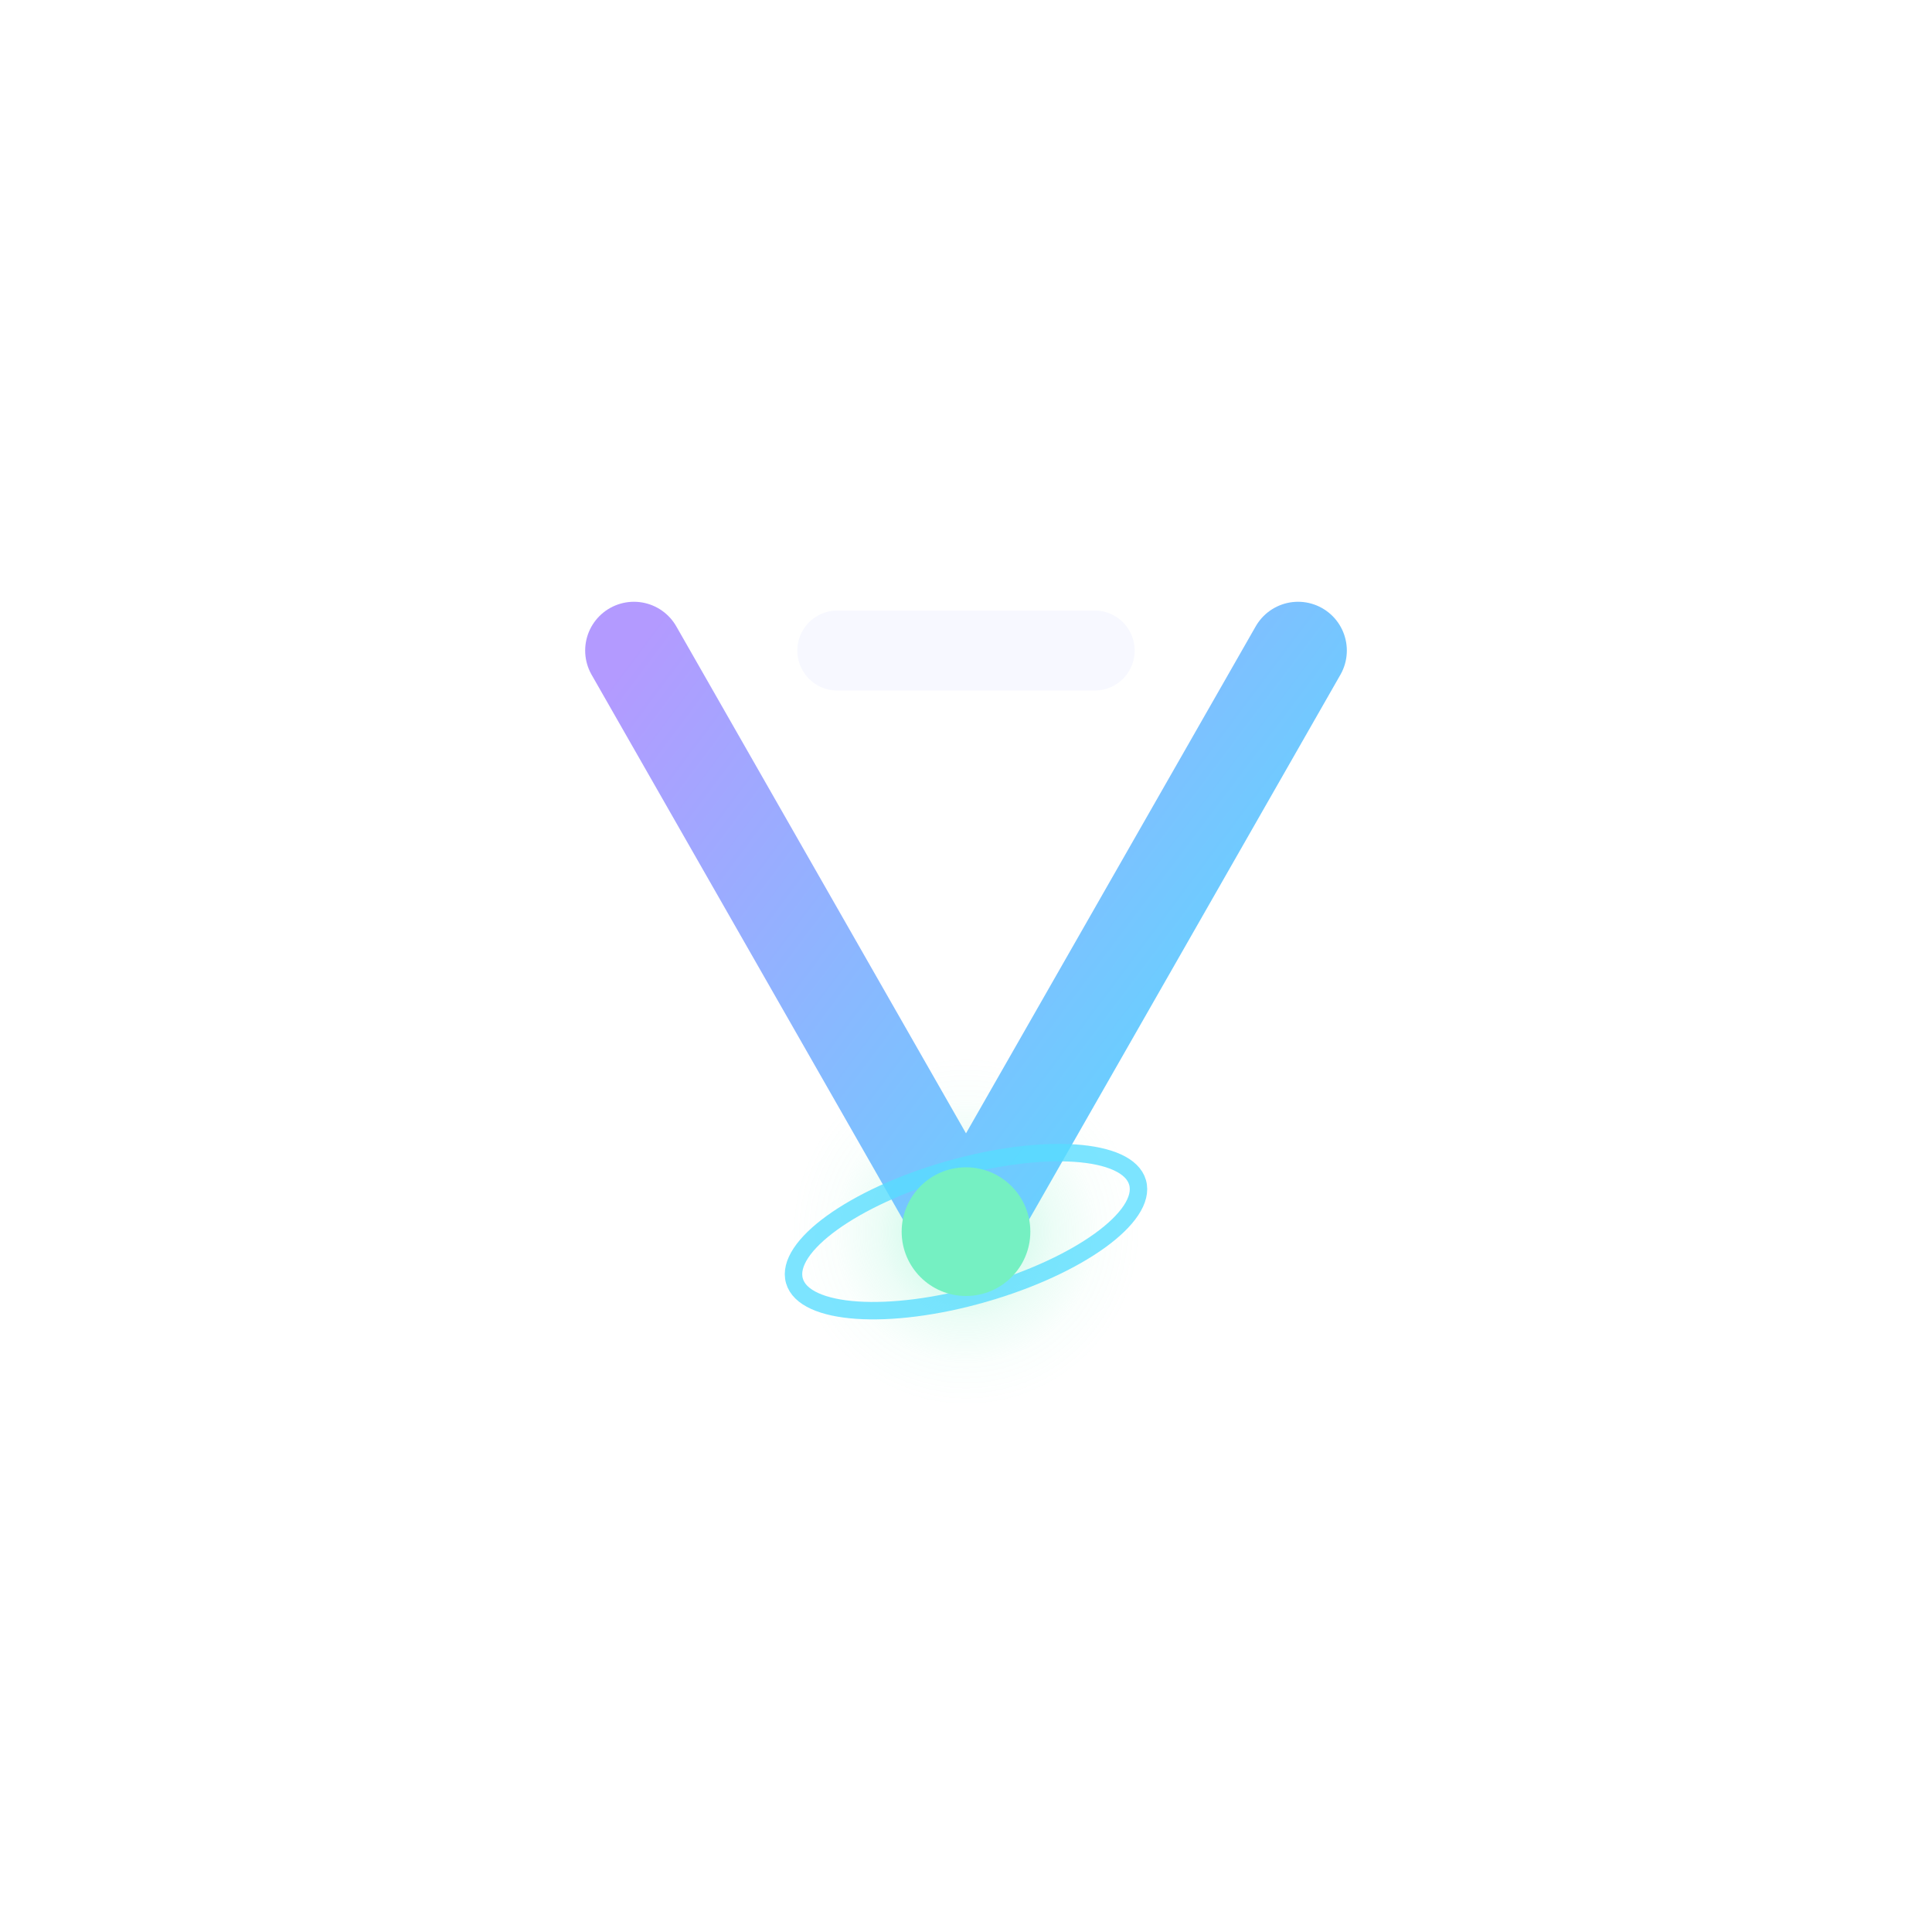
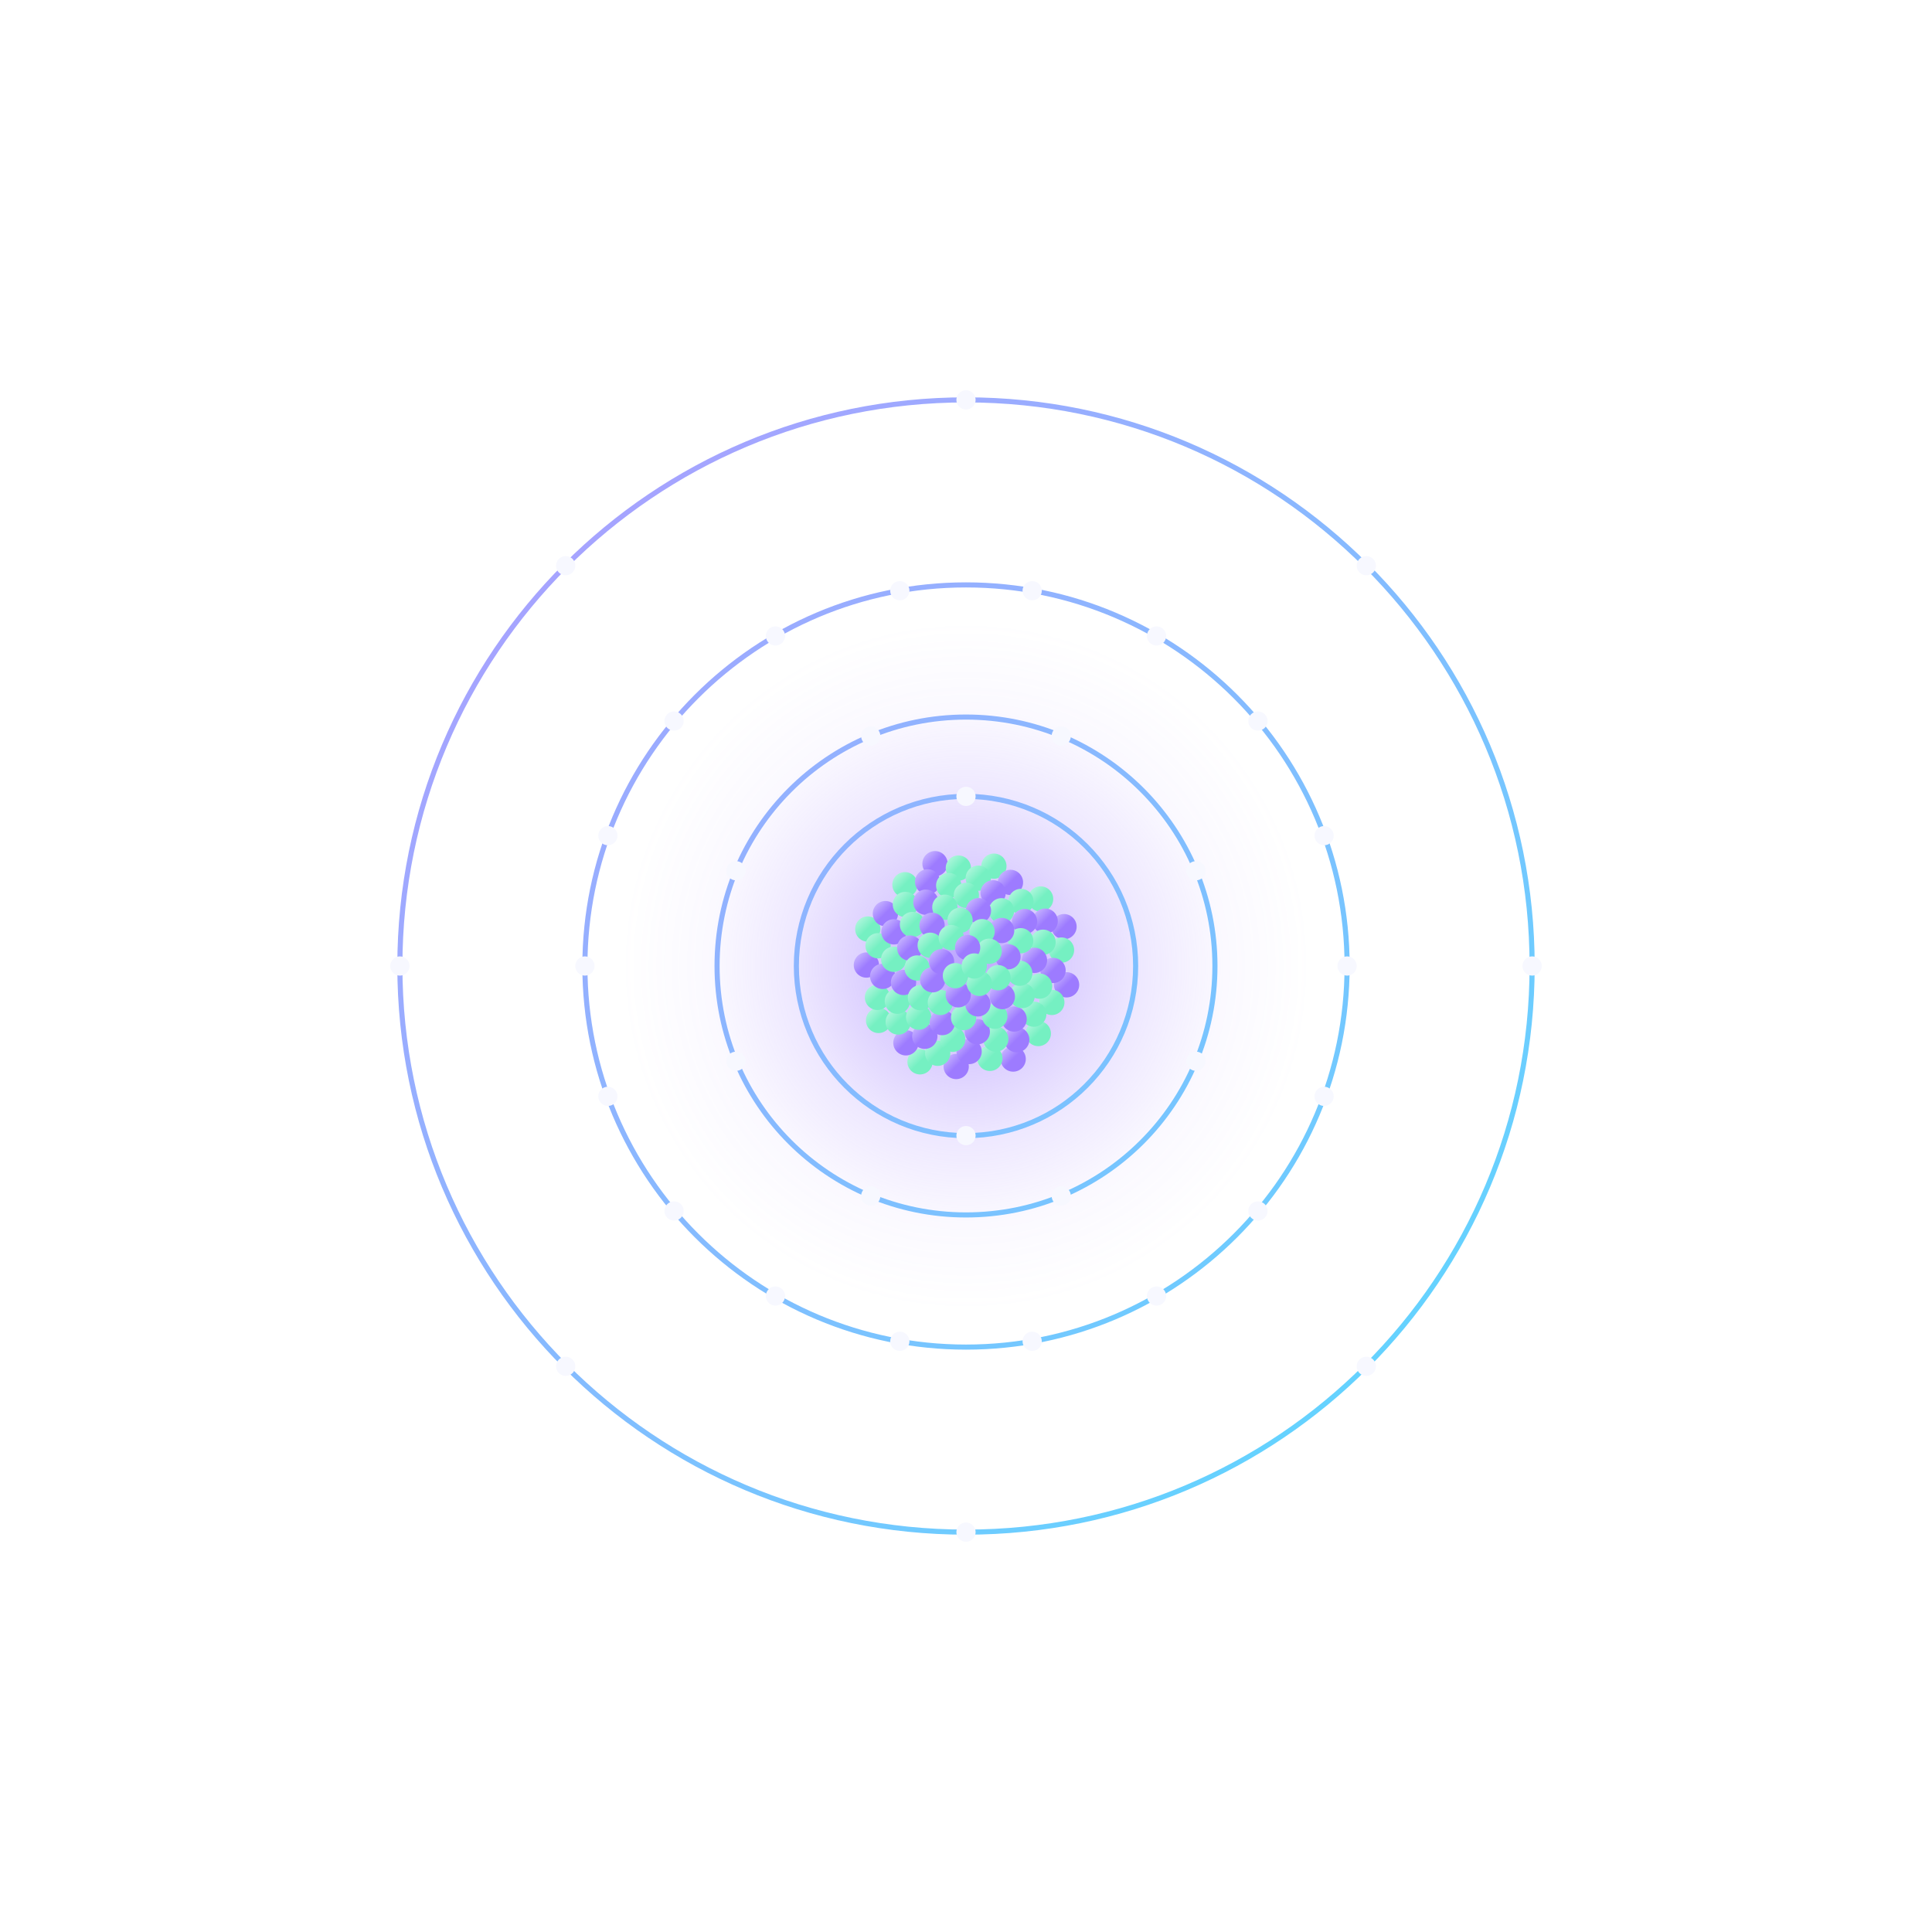
<svg xmlns="http://www.w3.org/2000/svg" viewBox="0 0 1024 1024" width="1024" height="1024" role="img" aria-label="vibey">
  <defs>
-     <radialGradient id="vibey-android-foreground-g0" cx="512" cy="652.8" r="92.4" gradientUnits="userSpaceOnUse">
-       <stop offset="0" stop-color="#75f0c2" stop-opacity="0.55" />
-       <stop offset="0.25" stop-color="#75f0c2" stop-opacity="0.309" />
-       <stop offset="0.5" stop-color="#75f0c2" stop-opacity="0.138" />
-       <stop offset="0.75" stop-color="#75f0c2" stop-opacity="0.034" />
-       <stop offset="1" stop-color="#75f0c2" stop-opacity="0" />
+     <radialGradient id="vibey-android-foreground-g0" cx="512" cy="512" r="182.4" gradientUnits="userSpaceOnUse">
+       <stop offset="0" stop-color="#9d7bff" stop-opacity="0.7" />
+       <stop offset="0.25" stop-color="#9d7bff" stop-opacity="0.394" />
+       <stop offset="0.5" stop-color="#9d7bff" stop-opacity="0.175" />
+       <stop offset="0.75" stop-color="#9d7bff" stop-opacity="0.044" />
+       <stop offset="1" stop-color="#9d7bff" stop-opacity="0" />
    </radialGradient>
-     <linearGradient id="vibey-android-foreground-g1" x1="336" y1="344.8" x2="688" y2="608.8" gradientUnits="userSpaceOnUse">
+     <linearGradient id="vibey-android-foreground-g1" x1="212" y1="212" x2="812" y2="812" gradientUnits="userSpaceOnUse">
      <stop offset="0" stop-color="#b39aff" stop-opacity="1" />
      <stop offset="1" stop-color="#57dcff" stop-opacity="1" />
    </linearGradient>
-     <linearGradient id="vibey-android-foreground-g2" x1="336" y1="344.8" x2="688" y2="608.8" gradientUnits="userSpaceOnUse">
+     <linearGradient id="vibey-android-foreground-g2" x1="212" y1="212" x2="812" y2="812" gradientUnits="userSpaceOnUse">
      <stop offset="0" stop-color="#b39aff" stop-opacity="1" />
      <stop offset="1" stop-color="#57dcff" stop-opacity="1" />
    </linearGradient>
+     <linearGradient id="vibey-android-foreground-g3" x1="212" y1="212" x2="812" y2="812" gradientUnits="userSpaceOnUse">
+       <stop offset="0" stop-color="#b39aff" stop-opacity="1" />
+       <stop offset="1" stop-color="#57dcff" stop-opacity="1" />
+     </linearGradient>
+     <linearGradient id="vibey-android-foreground-g4" x1="212" y1="212" x2="812" y2="812" gradientUnits="userSpaceOnUse">
+       <stop offset="0" stop-color="#b39aff" stop-opacity="1" />
+       <stop offset="1" stop-color="#57dcff" stop-opacity="1" />
+     </linearGradient>
+     <linearGradient id="vibey-android-foreground-g5" x1="488.874" y1="451.076" x2="502.267" y2="464.469" gradientUnits="userSpaceOnUse">
+       <stop offset="0" stop-color="#d3c4ff" stop-opacity="1" />
+       <stop offset="0.5" stop-color="#9d7bff" stop-opacity="1" />
+       <stop offset="1" stop-color="#9d7bff" stop-opacity="1" />
+     </linearGradient>
+     <linearGradient id="vibey-android-foreground-g6" x1="480.935" y1="556.08" x2="494.329" y2="569.474" gradientUnits="userSpaceOnUse">
+       <stop offset="0" stop-color="#c1f8e4" stop-opacity="1" />
+       <stop offset="0.5" stop-color="#75f0c2" stop-opacity="1" />
+       <stop offset="1" stop-color="#75f0c2" stop-opacity="1" />
+     </linearGradient>
+     <linearGradient id="vibey-android-foreground-g7" x1="557.253" y1="484.45" x2="570.647" y2="497.844" gradientUnits="userSpaceOnUse">
+       <stop offset="0" stop-color="#d3c4ff" stop-opacity="1" />
+       <stop offset="0.5" stop-color="#9d7bff" stop-opacity="1" />
+       <stop offset="1" stop-color="#9d7bff" stop-opacity="1" />
+     </linearGradient>
+     <linearGradient id="vibey-android-foreground-g8" x1="453.233" y1="485.709" x2="466.627" y2="499.103" gradientUnits="userSpaceOnUse">
+       <stop offset="0" stop-color="#c1f8e4" stop-opacity="1" />
+       <stop offset="0.5" stop-color="#75f0c2" stop-opacity="1" />
+       <stop offset="1" stop-color="#75f0c2" stop-opacity="1" />
+     </linearGradient>
+     <linearGradient id="vibey-android-foreground-g9" x1="530.306" y1="554.615" x2="543.7" y2="568.008" gradientUnits="userSpaceOnUse">
+       <stop offset="0" stop-color="#d3c4ff" stop-opacity="1" />
+       <stop offset="0.5" stop-color="#9d7bff" stop-opacity="1" />
+       <stop offset="1" stop-color="#9d7bff" stop-opacity="1" />
+     </linearGradient>
+     <linearGradient id="vibey-android-foreground-g10" x1="520.083" y1="452.389" x2="533.476" y2="465.783" gradientUnits="userSpaceOnUse">
+       <stop offset="0" stop-color="#c1f8e4" stop-opacity="1" />
+       <stop offset="0.5" stop-color="#75f0c2" stop-opacity="1" />
+       <stop offset="1" stop-color="#75f0c2" stop-opacity="1" />
+     </linearGradient>
+     <linearGradient id="vibey-android-foreground-g11" x1="458.961" y1="534.151" x2="472.354" y2="547.545" gradientUnits="userSpaceOnUse">
+       <stop offset="0" stop-color="#c1f8e4" stop-opacity="1" />
+       <stop offset="0.5" stop-color="#75f0c2" stop-opacity="1" />
+       <stop offset="1" stop-color="#75f0c2" stop-opacity="1" />
+     </linearGradient>
+     <linearGradient id="vibey-android-foreground-g12" x1="558.614" y1="515.27" x2="572.008" y2="528.664" gradientUnits="userSpaceOnUse">
+       <stop offset="0" stop-color="#d3c4ff" stop-opacity="1" />
+       <stop offset="0.5" stop-color="#9d7bff" stop-opacity="1" />
+       <stop offset="1" stop-color="#9d7bff" stop-opacity="1" />
+     </linearGradient>
+     <linearGradient id="vibey-android-foreground-g13" x1="472.94" y1="462.227" x2="486.333" y2="475.621" gradientUnits="userSpaceOnUse">
+       <stop offset="0" stop-color="#c1f8e4" stop-opacity="1" />
+       <stop offset="0.5" stop-color="#75f0c2" stop-opacity="1" />
+       <stop offset="1" stop-color="#75f0c2" stop-opacity="1" />
+     </linearGradient>
+     <linearGradient id="vibey-android-foreground-g14" x1="500.104" y1="558.571" x2="513.498" y2="571.965" gradientUnits="userSpaceOnUse">
+       <stop offset="0" stop-color="#d3c4ff" stop-opacity="1" />
+       <stop offset="0.5" stop-color="#9d7bff" stop-opacity="1" />
+       <stop offset="1" stop-color="#9d7bff" stop-opacity="1" />
+     </linearGradient>
+     <linearGradient id="vibey-android-foreground-g15" x1="544.851" y1="469.778" x2="558.244" y2="483.172" gradientUnits="userSpaceOnUse">
+       <stop offset="0" stop-color="#c1f8e4" stop-opacity="1" />
+       <stop offset="0.5" stop-color="#75f0c2" stop-opacity="1" />
+       <stop offset="1" stop-color="#75f0c2" stop-opacity="1" />
+     </linearGradient>
+     <linearGradient id="vibey-android-foreground-g16" x1="452.508" y1="504.788" x2="465.902" y2="518.182" gradientUnits="userSpaceOnUse">
+       <stop offset="0" stop-color="#d3c4ff" stop-opacity="1" />
+       <stop offset="0.5" stop-color="#9d7bff" stop-opacity="1" />
+       <stop offset="1" stop-color="#9d7bff" stop-opacity="1" />
+     </linearGradient>
+     <linearGradient id="vibey-android-foreground-g17" x1="543.618" y1="541.096" x2="557.011" y2="554.49" gradientUnits="userSpaceOnUse">
+       <stop offset="0" stop-color="#c1f8e4" stop-opacity="1" />
+       <stop offset="0.5" stop-color="#75f0c2" stop-opacity="1" />
+       <stop offset="1" stop-color="#75f0c2" stop-opacity="1" />
+     </linearGradient>
+     <linearGradient id="vibey-android-foreground-g18" x1="501.258" y1="453.396" x2="514.651" y2="466.79" gradientUnits="userSpaceOnUse">
+       <stop offset="0" stop-color="#c1f8e4" stop-opacity="1" />
+       <stop offset="0.5" stop-color="#75f0c2" stop-opacity="1" />
+       <stop offset="1" stop-color="#75f0c2" stop-opacity="1" />
+     </linearGradient>
+     <linearGradient id="vibey-android-foreground-g19" x1="473.452" y1="546.019" x2="486.846" y2="559.412" gradientUnits="userSpaceOnUse">
+       <stop offset="0" stop-color="#d3c4ff" stop-opacity="1" />
+       <stop offset="0.5" stop-color="#9d7bff" stop-opacity="1" />
+       <stop offset="1" stop-color="#9d7bff" stop-opacity="1" />
+     </linearGradient>
+     <linearGradient id="vibey-android-foreground-g20" x1="555.924" y1="496.858" x2="569.318" y2="510.251" gradientUnits="userSpaceOnUse">
+       <stop offset="0" stop-color="#c1f8e4" stop-opacity="1" />
+       <stop offset="0.5" stop-color="#75f0c2" stop-opacity="1" />
+       <stop offset="1" stop-color="#75f0c2" stop-opacity="1" />
+     </linearGradient>
+     <linearGradient id="vibey-android-foreground-g21" x1="462.587" y1="477.542" x2="475.981" y2="490.935" gradientUnits="userSpaceOnUse">
+       <stop offset="0" stop-color="#d3c4ff" stop-opacity="1" />
+       <stop offset="0.5" stop-color="#9d7bff" stop-opacity="1" />
+       <stop offset="1" stop-color="#9d7bff" stop-opacity="1" />
+     </linearGradient>
+     <linearGradient id="vibey-android-foreground-g22" x1="517.953" y1="554.261" x2="531.347" y2="567.655" gradientUnits="userSpaceOnUse">
+       <stop offset="0" stop-color="#c1f8e4" stop-opacity="1" />
+       <stop offset="0.5" stop-color="#75f0c2" stop-opacity="1" />
+       <stop offset="1" stop-color="#75f0c2" stop-opacity="1" />
+     </linearGradient>
+     <linearGradient id="vibey-android-foreground-g23" x1="528.867" y1="460.995" x2="542.261" y2="474.389" gradientUnits="userSpaceOnUse">
+       <stop offset="0" stop-color="#d3c4ff" stop-opacity="1" />
+       <stop offset="0.5" stop-color="#9d7bff" stop-opacity="1" />
+       <stop offset="1" stop-color="#9d7bff" stop-opacity="1" />
+     </linearGradient>
+     <linearGradient id="vibey-android-foreground-g24" x1="458.361" y1="521.929" x2="471.755" y2="535.323" gradientUnits="userSpaceOnUse">
+       <stop offset="0" stop-color="#c1f8e4" stop-opacity="1" />
+       <stop offset="0.5" stop-color="#75f0c2" stop-opacity="1" />
+       <stop offset="1" stop-color="#75f0c2" stop-opacity="1" />
+     </linearGradient>
+     <linearGradient id="vibey-android-foreground-g25" x1="550.791" y1="524.601" x2="564.185" y2="537.995" gradientUnits="userSpaceOnUse">
+       <stop offset="0" stop-color="#c1f8e4" stop-opacity="1" />
+       <stop offset="0.5" stop-color="#75f0c2" stop-opacity="1" />
+       <stop offset="1" stop-color="#75f0c2" stop-opacity="1" />
+     </linearGradient>
+     <linearGradient id="vibey-android-foreground-g26" x1="484.96" y1="460.702" x2="498.353" y2="474.096" gradientUnits="userSpaceOnUse">
+       <stop offset="0" stop-color="#d3c4ff" stop-opacity="1" />
+       <stop offset="0.5" stop-color="#9d7bff" stop-opacity="1" />
+       <stop offset="1" stop-color="#9d7bff" stop-opacity="1" />
+     </linearGradient>
+     <linearGradient id="vibey-android-foreground-g27" x1="490.298" y1="551.558" x2="503.691" y2="564.951" gradientUnits="userSpaceOnUse">
+       <stop offset="0" stop-color="#c1f8e4" stop-opacity="1" />
+       <stop offset="0.5" stop-color="#75f0c2" stop-opacity="1" />
+       <stop offset="1" stop-color="#75f0c2" stop-opacity="1" />
+     </linearGradient>
+     <linearGradient id="vibey-android-foreground-g28" x1="547.267" y1="481.528" x2="560.661" y2="494.922" gradientUnits="userSpaceOnUse">
+       <stop offset="0" stop-color="#d3c4ff" stop-opacity="1" />
+       <stop offset="0.5" stop-color="#9d7bff" stop-opacity="1" />
+       <stop offset="1" stop-color="#9d7bff" stop-opacity="1" />
+     </linearGradient>
+     <linearGradient id="vibey-android-foreground-g29" x1="458.691" y1="494.578" x2="472.084" y2="507.971" gradientUnits="userSpaceOnUse">
+       <stop offset="0" stop-color="#c1f8e4" stop-opacity="1" />
+       <stop offset="0.5" stop-color="#75f0c2" stop-opacity="1" />
+       <stop offset="1" stop-color="#75f0c2" stop-opacity="1" />
+     </linearGradient>
+     <linearGradient id="vibey-android-foreground-g30" x1="532.2" y1="544.366" x2="545.594" y2="557.759" gradientUnits="userSpaceOnUse">
+       <stop offset="0" stop-color="#d3c4ff" stop-opacity="1" />
+       <stop offset="0.5" stop-color="#9d7bff" stop-opacity="1" />
+       <stop offset="1" stop-color="#9d7bff" stop-opacity="1" />
+     </linearGradient>
+     <linearGradient id="vibey-android-foreground-g31" x1="511.8" y1="458.734" x2="525.194" y2="472.128" gradientUnits="userSpaceOnUse">
+       <stop offset="0" stop-color="#c1f8e4" stop-opacity="1" />
+       <stop offset="0.5" stop-color="#75f0c2" stop-opacity="1" />
+       <stop offset="1" stop-color="#75f0c2" stop-opacity="1" />
+     </linearGradient>
+     <linearGradient id="vibey-android-foreground-g32" x1="469.372" y1="534.991" x2="482.766" y2="548.385" gradientUnits="userSpaceOnUse">
+       <stop offset="0" stop-color="#c1f8e4" stop-opacity="1" />
+       <stop offset="0.5" stop-color="#75f0c2" stop-opacity="1" />
+       <stop offset="1" stop-color="#75f0c2" stop-opacity="1" />
+     </linearGradient>
+     <linearGradient id="vibey-android-foreground-g33" x1="551.438" y1="507.662" x2="564.831" y2="521.056" gradientUnits="userSpaceOnUse">
+       <stop offset="0" stop-color="#d3c4ff" stop-opacity="1" />
+       <stop offset="0.5" stop-color="#9d7bff" stop-opacity="1" />
+       <stop offset="1" stop-color="#9d7bff" stop-opacity="1" />
+     </linearGradient>
+     <linearGradient id="vibey-android-foreground-g34" x1="473.172" y1="472.698" x2="486.566" y2="486.092" gradientUnits="userSpaceOnUse">
+       <stop offset="0" stop-color="#c1f8e4" stop-opacity="1" />
+       <stop offset="0.5" stop-color="#75f0c2" stop-opacity="1" />
+       <stop offset="1" stop-color="#75f0c2" stop-opacity="1" />
+     </linearGradient>
+     <linearGradient id="vibey-android-foreground-g35" x1="506.956" y1="550.628" x2="520.35" y2="564.022" gradientUnits="userSpaceOnUse">
+       <stop offset="0" stop-color="#d3c4ff" stop-opacity="1" />
+       <stop offset="0.5" stop-color="#9d7bff" stop-opacity="1" />
+       <stop offset="1" stop-color="#9d7bff" stop-opacity="1" />
+     </linearGradient>
+     <linearGradient id="vibey-android-foreground-g36" x1="534.425" y1="471.09" x2="547.818" y2="484.484" gradientUnits="userSpaceOnUse">
+       <stop offset="0" stop-color="#c1f8e4" stop-opacity="1" />
+       <stop offset="0.5" stop-color="#75f0c2" stop-opacity="1" />
+       <stop offset="1" stop-color="#75f0c2" stop-opacity="1" />
+     </linearGradient>
+     <linearGradient id="vibey-android-foreground-g37" x1="461.146" y1="510.806" x2="474.539" y2="524.2" gradientUnits="userSpaceOnUse">
+       <stop offset="0" stop-color="#d3c4ff" stop-opacity="1" />
+       <stop offset="0.5" stop-color="#9d7bff" stop-opacity="1" />
+       <stop offset="1" stop-color="#9d7bff" stop-opacity="1" />
+     </linearGradient>
+     <linearGradient id="vibey-android-foreground-g38" x1="541.227" y1="530.822" x2="554.621" y2="544.215" gradientUnits="userSpaceOnUse">
+       <stop offset="0" stop-color="#c1f8e4" stop-opacity="1" />
+       <stop offset="0.5" stop-color="#75f0c2" stop-opacity="1" />
+       <stop offset="1" stop-color="#75f0c2" stop-opacity="1" />
+     </linearGradient>
+     <linearGradient id="vibey-android-foreground-g39" x1="496.144" y1="462.649" x2="509.537" y2="476.043" gradientUnits="userSpaceOnUse">
+       <stop offset="0" stop-color="#c1f8e4" stop-opacity="1" />
+       <stop offset="0.5" stop-color="#75f0c2" stop-opacity="1" />
+       <stop offset="1" stop-color="#75f0c2" stop-opacity="1" />
+     </linearGradient>
+     <linearGradient id="vibey-android-foreground-g40" x1="483.469" y1="542.56" x2="496.862" y2="555.954" gradientUnits="userSpaceOnUse">
+       <stop offset="0" stop-color="#d3c4ff" stop-opacity="1" />
+       <stop offset="0.5" stop-color="#9d7bff" stop-opacity="1" />
+       <stop offset="1" stop-color="#9d7bff" stop-opacity="1" />
+     </linearGradient>
+     <linearGradient id="vibey-android-foreground-g41" x1="546.142" y1="492.712" x2="559.536" y2="506.106" gradientUnits="userSpaceOnUse">
+       <stop offset="0" stop-color="#c1f8e4" stop-opacity="1" />
+       <stop offset="0.5" stop-color="#75f0c2" stop-opacity="1" />
+       <stop offset="1" stop-color="#75f0c2" stop-opacity="1" />
+     </linearGradient>
+     <linearGradient id="vibey-android-foreground-g42" x1="467.093" y1="487.195" x2="480.487" y2="500.588" gradientUnits="userSpaceOnUse">
+       <stop offset="0" stop-color="#d3c4ff" stop-opacity="1" />
+       <stop offset="0.5" stop-color="#9d7bff" stop-opacity="1" />
+       <stop offset="1" stop-color="#9d7bff" stop-opacity="1" />
+     </linearGradient>
+     <linearGradient id="vibey-android-foreground-g43" x1="521.074" y1="544.043" x2="534.467" y2="557.436" gradientUnits="userSpaceOnUse">
+       <stop offset="0" stop-color="#c1f8e4" stop-opacity="1" />
+       <stop offset="0.5" stop-color="#75f0c2" stop-opacity="1" />
+       <stop offset="1" stop-color="#75f0c2" stop-opacity="1" />
+     </linearGradient>
+     <linearGradient id="vibey-android-foreground-g44" x1="519.682" y1="466.518" x2="533.076" y2="479.912" gradientUnits="userSpaceOnUse">
+       <stop offset="0" stop-color="#d3c4ff" stop-opacity="1" />
+       <stop offset="0.5" stop-color="#9d7bff" stop-opacity="1" />
+       <stop offset="1" stop-color="#9d7bff" stop-opacity="1" />
+     </linearGradient>
+     <linearGradient id="vibey-android-foreground-g45" x1="468.918" y1="523.976" x2="482.311" y2="537.369" gradientUnits="userSpaceOnUse">
+       <stop offset="0" stop-color="#c1f8e4" stop-opacity="1" />
+       <stop offset="0.5" stop-color="#75f0c2" stop-opacity="1" />
+       <stop offset="1" stop-color="#75f0c2" stop-opacity="1" />
+     </linearGradient>
+     <linearGradient id="vibey-android-foreground-g46" x1="544.29" y1="515.988" x2="557.683" y2="529.381" gradientUnits="userSpaceOnUse">
+       <stop offset="0" stop-color="#c1f8e4" stop-opacity="1" />
+       <stop offset="0.5" stop-color="#75f0c2" stop-opacity="1" />
+       <stop offset="1" stop-color="#75f0c2" stop-opacity="1" />
+     </linearGradient>
+     <linearGradient id="vibey-android-foreground-g47" x1="484.028" y1="471.495" x2="497.422" y2="484.888" gradientUnits="userSpaceOnUse">
+       <stop offset="0" stop-color="#d3c4ff" stop-opacity="1" />
+       <stop offset="0.5" stop-color="#9d7bff" stop-opacity="1" />
+       <stop offset="1" stop-color="#9d7bff" stop-opacity="1" />
+     </linearGradient>
+     <linearGradient id="vibey-android-foreground-g48" x1="498.24" y1="544.127" x2="511.634" y2="557.521" gradientUnits="userSpaceOnUse">
+       <stop offset="0" stop-color="#c1f8e4" stop-opacity="1" />
+       <stop offset="0.5" stop-color="#75f0c2" stop-opacity="1" />
+       <stop offset="1" stop-color="#75f0c2" stop-opacity="1" />
+     </linearGradient>
+     <linearGradient id="vibey-android-foreground-g49" x1="536.346" y1="481.743" x2="549.74" y2="495.136" gradientUnits="userSpaceOnUse">
+       <stop offset="0" stop-color="#d3c4ff" stop-opacity="1" />
+       <stop offset="0.5" stop-color="#9d7bff" stop-opacity="1" />
+       <stop offset="1" stop-color="#9d7bff" stop-opacity="1" />
+     </linearGradient>
+     <linearGradient id="vibey-android-foreground-g50" x1="466.992" y1="501.753" x2="480.386" y2="515.146" gradientUnits="userSpaceOnUse">
+       <stop offset="0" stop-color="#c1f8e4" stop-opacity="1" />
+       <stop offset="0.5" stop-color="#75f0c2" stop-opacity="1" />
+       <stop offset="1" stop-color="#75f0c2" stop-opacity="1" />
+     </linearGradient>
+     <linearGradient id="vibey-android-foreground-g51" x1="530.816" y1="533.427" x2="544.21" y2="546.821" gradientUnits="userSpaceOnUse">
+       <stop offset="0" stop-color="#d3c4ff" stop-opacity="1" />
+       <stop offset="0.5" stop-color="#9d7bff" stop-opacity="1" />
+       <stop offset="1" stop-color="#9d7bff" stop-opacity="1" />
+     </linearGradient>
+     <linearGradient id="vibey-android-foreground-g52" x1="505.486" y1="467.841" x2="518.88" y2="481.235" gradientUnits="userSpaceOnUse">
+       <stop offset="0" stop-color="#c1f8e4" stop-opacity="1" />
+       <stop offset="0.5" stop-color="#75f0c2" stop-opacity="1" />
+       <stop offset="1" stop-color="#75f0c2" stop-opacity="1" />
+     </linearGradient>
+     <linearGradient id="vibey-android-foreground-g53" x1="480.214" y1="532.423" x2="493.608" y2="545.817" gradientUnits="userSpaceOnUse">
+       <stop offset="0" stop-color="#c1f8e4" stop-opacity="1" />
+       <stop offset="0.5" stop-color="#75f0c2" stop-opacity="1" />
+       <stop offset="1" stop-color="#75f0c2" stop-opacity="1" />
+     </linearGradient>
+     <linearGradient id="vibey-android-foreground-g54" x1="541.6" y1="502.296" x2="554.994" y2="515.69" gradientUnits="userSpaceOnUse">
+       <stop offset="0" stop-color="#d3c4ff" stop-opacity="1" />
+       <stop offset="0.5" stop-color="#9d7bff" stop-opacity="1" />
+       <stop offset="1" stop-color="#9d7bff" stop-opacity="1" />
+     </linearGradient>
+     <linearGradient id="vibey-android-foreground-g55" x1="476.928" y1="483.328" x2="490.322" y2="496.722" gradientUnits="userSpaceOnUse">
+       <stop offset="0" stop-color="#c1f8e4" stop-opacity="1" />
+       <stop offset="0.5" stop-color="#75f0c2" stop-opacity="1" />
+       <stop offset="1" stop-color="#75f0c2" stop-opacity="1" />
+     </linearGradient>
+     <linearGradient id="vibey-android-foreground-g56" x1="511.291" y1="540.142" x2="524.684" y2="553.536" gradientUnits="userSpaceOnUse">
+       <stop offset="0" stop-color="#d3c4ff" stop-opacity="1" />
+       <stop offset="0.5" stop-color="#9d7bff" stop-opacity="1" />
+       <stop offset="1" stop-color="#9d7bff" stop-opacity="1" />
+     </linearGradient>
+     <linearGradient id="vibey-android-foreground-g57" x1="524.125" y1="476.03" x2="537.519" y2="489.424" gradientUnits="userSpaceOnUse">
+       <stop offset="0" stop-color="#c1f8e4" stop-opacity="1" />
+       <stop offset="0.5" stop-color="#75f0c2" stop-opacity="1" />
+       <stop offset="1" stop-color="#75f0c2" stop-opacity="1" />
+     </linearGradient>
+     <linearGradient id="vibey-android-foreground-g58" x1="472.189" y1="514.032" x2="485.583" y2="527.426" gradientUnits="userSpaceOnUse">
+       <stop offset="0" stop-color="#d3c4ff" stop-opacity="1" />
+       <stop offset="0.5" stop-color="#9d7bff" stop-opacity="1" />
+       <stop offset="1" stop-color="#9d7bff" stop-opacity="1" />
+     </linearGradient>
+     <linearGradient id="vibey-android-foreground-g59" x1="535.115" y1="520.972" x2="548.509" y2="534.365" gradientUnits="userSpaceOnUse">
+       <stop offset="0" stop-color="#c1f8e4" stop-opacity="1" />
+       <stop offset="0.5" stop-color="#75f0c2" stop-opacity="1" />
+       <stop offset="1" stop-color="#75f0c2" stop-opacity="1" />
+     </linearGradient>
+     <linearGradient id="vibey-android-foreground-g60" x1="494.099" y1="474.154" x2="507.493" y2="487.547" gradientUnits="userSpaceOnUse">
+       <stop offset="0" stop-color="#c1f8e4" stop-opacity="1" />
+       <stop offset="0.5" stop-color="#75f0c2" stop-opacity="1" />
+       <stop offset="1" stop-color="#75f0c2" stop-opacity="1" />
+     </linearGradient>
+     <linearGradient id="vibey-android-foreground-g61" x1="492.75" y1="535.299" x2="506.143" y2="548.693" gradientUnits="userSpaceOnUse">
+       <stop offset="0" stop-color="#d3c4ff" stop-opacity="1" />
+       <stop offset="0.5" stop-color="#9d7bff" stop-opacity="1" />
+       <stop offset="1" stop-color="#9d7bff" stop-opacity="1" />
+     </linearGradient>
+     <linearGradient id="vibey-android-foreground-g62" x1="534.28" y1="491.915" x2="547.674" y2="505.309" gradientUnits="userSpaceOnUse">
+       <stop offset="0" stop-color="#c1f8e4" stop-opacity="1" />
+       <stop offset="0.5" stop-color="#75f0c2" stop-opacity="1" />
+       <stop offset="1" stop-color="#75f0c2" stop-opacity="1" />
+     </linearGradient>
+     <linearGradient id="vibey-android-foreground-g63" x1="475.472" y1="495.786" x2="488.866" y2="509.18" gradientUnits="userSpaceOnUse">
+       <stop offset="0" stop-color="#d3c4ff" stop-opacity="1" />
+       <stop offset="0.5" stop-color="#9d7bff" stop-opacity="1" />
+       <stop offset="1" stop-color="#9d7bff" stop-opacity="1" />
+     </linearGradient>
+     <linearGradient id="vibey-android-foreground-g64" x1="520.563" y1="531.933" x2="533.956" y2="545.327" gradientUnits="userSpaceOnUse">
+       <stop offset="0" stop-color="#c1f8e4" stop-opacity="1" />
+       <stop offset="0.5" stop-color="#75f0c2" stop-opacity="1" />
+       <stop offset="1" stop-color="#75f0c2" stop-opacity="1" />
+     </linearGradient>
+     <linearGradient id="vibey-android-foreground-g65" x1="511.901" y1="475.977" x2="525.294" y2="489.37" gradientUnits="userSpaceOnUse">
+       <stop offset="0" stop-color="#d3c4ff" stop-opacity="1" />
+       <stop offset="0.5" stop-color="#9d7bff" stop-opacity="1" />
+       <stop offset="1" stop-color="#9d7bff" stop-opacity="1" />
+     </linearGradient>
+     <linearGradient id="vibey-android-foreground-g66" x1="481.159" y1="522.102" x2="494.553" y2="535.495" gradientUnits="userSpaceOnUse">
+       <stop offset="0" stop-color="#c1f8e4" stop-opacity="1" />
+       <stop offset="0.5" stop-color="#75f0c2" stop-opacity="1" />
+       <stop offset="1" stop-color="#75f0c2" stop-opacity="1" />
+     </linearGradient>
+     <linearGradient id="vibey-android-foreground-g67" x1="533.798" y1="509.137" x2="547.192" y2="522.531" gradientUnits="userSpaceOnUse">
+       <stop offset="0" stop-color="#c1f8e4" stop-opacity="1" />
+       <stop offset="0.5" stop-color="#75f0c2" stop-opacity="1" />
+       <stop offset="1" stop-color="#75f0c2" stop-opacity="1" />
+     </linearGradient>
+     <linearGradient id="vibey-android-foreground-g68" x1="487.315" y1="483.747" x2="500.709" y2="497.141" gradientUnits="userSpaceOnUse">
+       <stop offset="0" stop-color="#d3c4ff" stop-opacity="1" />
+       <stop offset="0.5" stop-color="#9d7bff" stop-opacity="1" />
+       <stop offset="1" stop-color="#9d7bff" stop-opacity="1" />
+     </linearGradient>
+     <linearGradient id="vibey-android-foreground-g69" x1="504.038" y1="532.656" x2="517.432" y2="546.05" gradientUnits="userSpaceOnUse">
+       <stop offset="0" stop-color="#c1f8e4" stop-opacity="1" />
+       <stop offset="0.5" stop-color="#75f0c2" stop-opacity="1" />
+       <stop offset="1" stop-color="#75f0c2" stop-opacity="1" />
+     </linearGradient>
+     <linearGradient id="vibey-android-foreground-g70" x1="524.208" y1="486.49" x2="537.602" y2="499.884" gradientUnits="userSpaceOnUse">
+       <stop offset="0" stop-color="#d3c4ff" stop-opacity="1" />
+       <stop offset="0.5" stop-color="#9d7bff" stop-opacity="1" />
+       <stop offset="1" stop-color="#9d7bff" stop-opacity="1" />
+     </linearGradient>
+     <linearGradient id="vibey-android-foreground-g71" x1="479.386" y1="506.375" x2="492.779" y2="519.769" gradientUnits="userSpaceOnUse">
+       <stop offset="0" stop-color="#c1f8e4" stop-opacity="1" />
+       <stop offset="0.5" stop-color="#75f0c2" stop-opacity="1" />
+       <stop offset="1" stop-color="#75f0c2" stop-opacity="1" />
+     </linearGradient>
+     <linearGradient id="vibey-android-foreground-g72" x1="524.563" y1="521.535" x2="537.957" y2="534.929" gradientUnits="userSpaceOnUse">
+       <stop offset="0" stop-color="#d3c4ff" stop-opacity="1" />
+       <stop offset="0.5" stop-color="#9d7bff" stop-opacity="1" />
+       <stop offset="1" stop-color="#9d7bff" stop-opacity="1" />
+     </linearGradient>
+     <linearGradient id="vibey-android-foreground-g73" x1="502.166" y1="481.093" x2="515.56" y2="494.487" gradientUnits="userSpaceOnUse">
+       <stop offset="0" stop-color="#c1f8e4" stop-opacity="1" />
+       <stop offset="0.5" stop-color="#75f0c2" stop-opacity="1" />
+       <stop offset="1" stop-color="#75f0c2" stop-opacity="1" />
+     </linearGradient>
+     <linearGradient id="vibey-android-foreground-g74" x1="491.723" y1="524.619" x2="505.117" y2="538.013" gradientUnits="userSpaceOnUse">
+       <stop offset="0" stop-color="#c1f8e4" stop-opacity="1" />
+       <stop offset="0.5" stop-color="#75f0c2" stop-opacity="1" />
+       <stop offset="1" stop-color="#75f0c2" stop-opacity="1" />
+     </linearGradient>
+     <linearGradient id="vibey-android-foreground-g75" x1="527.555" y1="500.411" x2="540.949" y2="513.805" gradientUnits="userSpaceOnUse">
+       <stop offset="0" stop-color="#d3c4ff" stop-opacity="1" />
+       <stop offset="0.5" stop-color="#9d7bff" stop-opacity="1" />
+       <stop offset="1" stop-color="#9d7bff" stop-opacity="1" />
+     </linearGradient>
+     <linearGradient id="vibey-android-foreground-g76" x1="486.335" y1="494.311" x2="499.729" y2="507.704" gradientUnits="userSpaceOnUse">
+       <stop offset="0" stop-color="#c1f8e4" stop-opacity="1" />
+       <stop offset="0.5" stop-color="#75f0c2" stop-opacity="1" />
+       <stop offset="1" stop-color="#75f0c2" stop-opacity="1" />
+     </linearGradient>
+     <linearGradient id="vibey-android-foreground-g77" x1="511.596" y1="525.367" x2="524.99" y2="538.761" gradientUnits="userSpaceOnUse">
+       <stop offset="0" stop-color="#d3c4ff" stop-opacity="1" />
+       <stop offset="0.5" stop-color="#9d7bff" stop-opacity="1" />
+       <stop offset="1" stop-color="#9d7bff" stop-opacity="1" />
+     </linearGradient>
+     <linearGradient id="vibey-android-foreground-g78" x1="513.819" y1="487.104" x2="527.213" y2="500.498" gradientUnits="userSpaceOnUse">
+       <stop offset="0" stop-color="#c1f8e4" stop-opacity="1" />
+       <stop offset="0.5" stop-color="#75f0c2" stop-opacity="1" />
+       <stop offset="1" stop-color="#75f0c2" stop-opacity="1" />
+     </linearGradient>
+     <linearGradient id="vibey-android-foreground-g79" x1="487.637" y1="512.595" x2="501.031" y2="525.989" gradientUnits="userSpaceOnUse">
+       <stop offset="0" stop-color="#d3c4ff" stop-opacity="1" />
+       <stop offset="0.5" stop-color="#9d7bff" stop-opacity="1" />
+       <stop offset="1" stop-color="#9d7bff" stop-opacity="1" />
+     </linearGradient>
+     <linearGradient id="vibey-android-foreground-g80" x1="522.284" y1="511.505" x2="535.678" y2="524.898" gradientUnits="userSpaceOnUse">
+       <stop offset="0" stop-color="#c1f8e4" stop-opacity="1" />
+       <stop offset="0.5" stop-color="#75f0c2" stop-opacity="1" />
+       <stop offset="1" stop-color="#75f0c2" stop-opacity="1" />
+     </linearGradient>
+     <linearGradient id="vibey-android-foreground-g81" x1="497.476" y1="490.233" x2="510.87" y2="503.627" gradientUnits="userSpaceOnUse">
+       <stop offset="0" stop-color="#c1f8e4" stop-opacity="1" />
+       <stop offset="0.5" stop-color="#75f0c2" stop-opacity="1" />
+       <stop offset="1" stop-color="#75f0c2" stop-opacity="1" />
+     </linearGradient>
+     <linearGradient id="vibey-android-foreground-g82" x1="501.199" y1="520.57" x2="514.593" y2="533.964" gradientUnits="userSpaceOnUse">
+       <stop offset="0" stop-color="#d3c4ff" stop-opacity="1" />
+       <stop offset="0.5" stop-color="#9d7bff" stop-opacity="1" />
+       <stop offset="1" stop-color="#9d7bff" stop-opacity="1" />
+     </linearGradient>
+     <linearGradient id="vibey-android-foreground-g83" x1="517.573" y1="497.498" x2="530.967" y2="510.892" gradientUnits="userSpaceOnUse">
+       <stop offset="0" stop-color="#c1f8e4" stop-opacity="1" />
+       <stop offset="0.5" stop-color="#75f0c2" stop-opacity="1" />
+       <stop offset="1" stop-color="#75f0c2" stop-opacity="1" />
+     </linearGradient>
+     <linearGradient id="vibey-android-foreground-g84" x1="492.35" y1="503.012" x2="505.744" y2="516.406" gradientUnits="userSpaceOnUse">
+       <stop offset="0" stop-color="#d3c4ff" stop-opacity="1" />
+       <stop offset="0.5" stop-color="#9d7bff" stop-opacity="1" />
+       <stop offset="1" stop-color="#9d7bff" stop-opacity="1" />
+     </linearGradient>
+     <linearGradient id="vibey-android-foreground-g85" x1="512.361" y1="514.509" x2="525.755" y2="527.903" gradientUnits="userSpaceOnUse">
+       <stop offset="0" stop-color="#c1f8e4" stop-opacity="1" />
+       <stop offset="0.5" stop-color="#75f0c2" stop-opacity="1" />
+       <stop offset="1" stop-color="#75f0c2" stop-opacity="1" />
+     </linearGradient>
+     <linearGradient id="vibey-android-foreground-g86" x1="506.16" y1="495.536" x2="519.554" y2="508.93" gradientUnits="userSpaceOnUse">
+       <stop offset="0" stop-color="#d3c4ff" stop-opacity="1" />
+       <stop offset="0.5" stop-color="#9d7bff" stop-opacity="1" />
+       <stop offset="1" stop-color="#9d7bff" stop-opacity="1" />
+     </linearGradient>
+     <linearGradient id="vibey-android-foreground-g87" x1="499.703" y1="510.433" x2="513.097" y2="523.827" gradientUnits="userSpaceOnUse">
+       <stop offset="0" stop-color="#c1f8e4" stop-opacity="1" />
+       <stop offset="0.5" stop-color="#75f0c2" stop-opacity="1" />
+       <stop offset="1" stop-color="#75f0c2" stop-opacity="1" />
+     </linearGradient>
+     <linearGradient id="vibey-android-foreground-g88" x1="509.688" y1="505.303" x2="523.081" y2="518.697" gradientUnits="userSpaceOnUse">
+       <stop offset="0" stop-color="#c1f8e4" stop-opacity="1" />
+       <stop offset="0.5" stop-color="#75f0c2" stop-opacity="1" />
+       <stop offset="1" stop-color="#75f0c2" stop-opacity="1" />
+     </linearGradient>
  </defs>
-   <circle cx="512" cy="652.8" r="92.4" fill="url(#vibey-android-foreground-g0)" />
-   <line x1="336" y1="344.8" x2="512" y2="652.8" stroke="url(#vibey-android-foreground-g1)" stroke-width="51.7" stroke-linecap="round" />
-   <line x1="688" y1="344.8" x2="512" y2="652.8" stroke="url(#vibey-android-foreground-g2)" stroke-width="51.7" stroke-linecap="round" />
-   <line x1="443.8" y1="344.8" x2="580.2" y2="344.8" stroke="#f7f8ff" stroke-width="42.394" stroke-linecap="round" />
-   <ellipse cx="512" cy="652.8" rx="94.6" ry="34.1" transform="rotate(-16 512 652.8)" fill="none" stroke="#57dcff" stroke-opacity="0.78" stroke-width="9.24" />
-   <circle cx="512" cy="652.8" r="34.1" fill="#75f0c2" />
+   <circle cx="512" cy="512" r="182.4" fill="url(#vibey-android-foreground-g0)" />
+   <ellipse cx="512" cy="512" rx="89.91" ry="89.91" transform="rotate(0 512 512)" fill="none" stroke="url(#vibey-android-foreground-g1)" stroke-width="2.7" />
+   <ellipse cx="512" cy="512" rx="131.94" ry="131.94" transform="rotate(0 512 512)" fill="none" stroke="url(#vibey-android-foreground-g2)" stroke-width="2.7" />
+   <ellipse cx="512" cy="512" rx="201.99" ry="201.99" transform="rotate(0 512 512)" fill="none" stroke="url(#vibey-android-foreground-g3)" stroke-width="2.7" />
+   <ellipse cx="512" cy="512" rx="300.06" ry="300.06" transform="rotate(0 512 512)" fill="none" stroke="url(#vibey-android-foreground-g4)" stroke-width="2.7" />
+   <circle cx="495.57" cy="457.773" r="6.697" fill="url(#vibey-android-foreground-g5)" />
+   <circle cx="487.632" cy="562.777" r="6.697" fill="url(#vibey-android-foreground-g6)" />
+   <circle cx="563.95" cy="491.147" r="6.697" fill="url(#vibey-android-foreground-g7)" />
+   <circle cx="459.93" cy="492.406" r="6.697" fill="url(#vibey-android-foreground-g8)" />
+   <circle cx="537.003" cy="561.311" r="6.697" fill="url(#vibey-android-foreground-g9)" />
+   <circle cx="526.779" cy="459.086" r="6.697" fill="url(#vibey-android-foreground-g10)" />
+   <circle cx="465.657" cy="540.848" r="6.697" fill="url(#vibey-android-foreground-g11)" />
+   <circle cx="565.311" cy="521.967" r="6.697" fill="url(#vibey-android-foreground-g12)" />
+   <circle cx="479.637" cy="468.924" r="6.697" fill="url(#vibey-android-foreground-g13)" />
+   <circle cx="506.801" cy="565.268" r="6.697" fill="url(#vibey-android-foreground-g14)" />
+   <circle cx="551.547" cy="476.475" r="6.697" fill="url(#vibey-android-foreground-g15)" />
+   <circle cx="459.205" cy="511.485" r="6.697" fill="url(#vibey-android-foreground-g16)" />
+   <circle cx="550.315" cy="547.793" r="6.697" fill="url(#vibey-android-foreground-g17)" />
+   <circle cx="507.954" cy="460.093" r="6.697" fill="url(#vibey-android-foreground-g18)" />
+   <circle cx="480.149" cy="552.715" r="6.697" fill="url(#vibey-android-foreground-g19)" />
+   <circle cx="562.621" cy="503.554" r="6.697" fill="url(#vibey-android-foreground-g20)" />
+   <circle cx="469.284" cy="484.239" r="6.697" fill="url(#vibey-android-foreground-g21)" />
+   <circle cx="524.65" cy="560.958" r="6.697" fill="url(#vibey-android-foreground-g22)" />
+   <circle cx="535.564" cy="467.692" r="6.697" fill="url(#vibey-android-foreground-g23)" />
+   <circle cx="465.058" cy="528.626" r="6.697" fill="url(#vibey-android-foreground-g24)" />
+   <circle cx="557.488" cy="531.298" r="6.697" fill="url(#vibey-android-foreground-g25)" />
+   <circle cx="491.657" cy="467.399" r="6.697" fill="url(#vibey-android-foreground-g26)" />
+   <circle cx="496.995" cy="558.255" r="6.697" fill="url(#vibey-android-foreground-g27)" />
+   <circle cx="553.964" cy="488.225" r="6.697" fill="url(#vibey-android-foreground-g28)" />
+   <circle cx="465.388" cy="501.275" r="6.697" fill="url(#vibey-android-foreground-g29)" />
+   <circle cx="538.897" cy="551.062" r="6.697" fill="url(#vibey-android-foreground-g30)" />
+   <circle cx="518.497" cy="465.431" r="6.697" fill="url(#vibey-android-foreground-g31)" />
+   <circle cx="476.069" cy="541.688" r="6.697" fill="url(#vibey-android-foreground-g32)" />
+   <circle cx="558.135" cy="514.359" r="6.697" fill="url(#vibey-android-foreground-g33)" />
+   <circle cx="479.869" cy="479.395" r="6.697" fill="url(#vibey-android-foreground-g34)" />
+   <circle cx="513.653" cy="557.325" r="6.697" fill="url(#vibey-android-foreground-g35)" />
+   <circle cx="541.122" cy="477.787" r="6.697" fill="url(#vibey-android-foreground-g36)" />
+   <circle cx="467.843" cy="517.503" r="6.697" fill="url(#vibey-android-foreground-g37)" />
+   <circle cx="547.924" cy="537.519" r="6.697" fill="url(#vibey-android-foreground-g38)" />
+   <circle cx="502.841" cy="469.346" r="6.697" fill="url(#vibey-android-foreground-g39)" />
+   <circle cx="490.165" cy="549.257" r="6.697" fill="url(#vibey-android-foreground-g40)" />
+   <circle cx="552.839" cy="499.409" r="6.697" fill="url(#vibey-android-foreground-g41)" />
+   <circle cx="473.79" cy="493.892" r="6.697" fill="url(#vibey-android-foreground-g42)" />
+   <circle cx="527.77" cy="550.74" r="6.697" fill="url(#vibey-android-foreground-g43)" />
+   <circle cx="526.379" cy="473.215" r="6.697" fill="url(#vibey-android-foreground-g44)" />
+   <circle cx="475.615" cy="530.672" r="6.697" fill="url(#vibey-android-foreground-g45)" />
+   <circle cx="550.987" cy="522.685" r="6.697" fill="url(#vibey-android-foreground-g46)" />
+   <circle cx="490.725" cy="478.191" r="6.697" fill="url(#vibey-android-foreground-g47)" />
+   <circle cx="504.937" cy="550.824" r="6.697" fill="url(#vibey-android-foreground-g48)" />
+   <circle cx="543.043" cy="488.439" r="6.697" fill="url(#vibey-android-foreground-g49)" />
+   <circle cx="473.689" cy="508.449" r="6.697" fill="url(#vibey-android-foreground-g50)" />
+   <circle cx="537.513" cy="540.124" r="6.697" fill="url(#vibey-android-foreground-g51)" />
+   <circle cx="512.183" cy="474.538" r="6.697" fill="url(#vibey-android-foreground-g52)" />
+   <circle cx="486.911" cy="539.12" r="6.697" fill="url(#vibey-android-foreground-g53)" />
+   <circle cx="548.297" cy="508.993" r="6.697" fill="url(#vibey-android-foreground-g54)" />
+   <circle cx="483.625" cy="490.025" r="6.697" fill="url(#vibey-android-foreground-g55)" />
+   <circle cx="517.987" cy="546.839" r="6.697" fill="url(#vibey-android-foreground-g56)" />
+   <circle cx="530.822" cy="482.727" r="6.697" fill="url(#vibey-android-foreground-g57)" />
+   <circle cx="478.886" cy="520.729" r="6.697" fill="url(#vibey-android-foreground-g58)" />
+   <circle cx="541.812" cy="527.668" r="6.697" fill="url(#vibey-android-foreground-g59)" />
+   <circle cx="500.796" cy="480.851" r="6.697" fill="url(#vibey-android-foreground-g60)" />
+   <circle cx="499.446" cy="541.996" r="6.697" fill="url(#vibey-android-foreground-g61)" />
+   <circle cx="540.977" cy="498.612" r="6.697" fill="url(#vibey-android-foreground-g62)" />
+   <circle cx="482.169" cy="502.483" r="6.697" fill="url(#vibey-android-foreground-g63)" />
+   <circle cx="527.26" cy="538.63" r="6.697" fill="url(#vibey-android-foreground-g64)" />
+   <circle cx="518.597" cy="482.674" r="6.697" fill="url(#vibey-android-foreground-g65)" />
+   <circle cx="487.856" cy="528.799" r="6.697" fill="url(#vibey-android-foreground-g66)" />
+   <circle cx="540.495" cy="515.834" r="6.697" fill="url(#vibey-android-foreground-g67)" />
+   <circle cx="494.012" cy="490.444" r="6.697" fill="url(#vibey-android-foreground-g68)" />
+   <circle cx="510.735" cy="539.353" r="6.697" fill="url(#vibey-android-foreground-g69)" />
+   <circle cx="530.905" cy="493.187" r="6.697" fill="url(#vibey-android-foreground-g70)" />
+   <circle cx="486.082" cy="513.072" r="6.697" fill="url(#vibey-android-foreground-g71)" />
+   <circle cx="531.26" cy="528.232" r="6.697" fill="url(#vibey-android-foreground-g72)" />
+   <circle cx="508.863" cy="487.79" r="6.697" fill="url(#vibey-android-foreground-g73)" />
+   <circle cx="498.42" cy="531.316" r="6.697" fill="url(#vibey-android-foreground-g74)" />
+   <circle cx="534.252" cy="507.108" r="6.697" fill="url(#vibey-android-foreground-g75)" />
+   <circle cx="493.032" cy="501.008" r="6.697" fill="url(#vibey-android-foreground-g76)" />
+   <circle cx="518.293" cy="532.064" r="6.697" fill="url(#vibey-android-foreground-g77)" />
+   <circle cx="520.516" cy="493.801" r="6.697" fill="url(#vibey-android-foreground-g78)" />
+   <circle cx="494.334" cy="519.292" r="6.697" fill="url(#vibey-android-foreground-g79)" />
+   <circle cx="528.981" cy="518.202" r="6.697" fill="url(#vibey-android-foreground-g80)" />
+   <circle cx="504.173" cy="496.93" r="6.697" fill="url(#vibey-android-foreground-g81)" />
+   <circle cx="507.896" cy="527.267" r="6.697" fill="url(#vibey-android-foreground-g82)" />
+   <circle cx="524.27" cy="504.195" r="6.697" fill="url(#vibey-android-foreground-g83)" />
+   <circle cx="499.047" cy="509.709" r="6.697" fill="url(#vibey-android-foreground-g84)" />
+   <circle cx="519.058" cy="521.206" r="6.697" fill="url(#vibey-android-foreground-g85)" />
+   <circle cx="512.857" cy="502.233" r="6.697" fill="url(#vibey-android-foreground-g86)" />
+   <circle cx="506.4" cy="517.13" r="6.697" fill="url(#vibey-android-foreground-g87)" />
+   <circle cx="516.385" cy="512" r="6.697" fill="url(#vibey-android-foreground-g88)" />
+   <circle cx="512" cy="601.91" r="5.1" fill="#f7f8ff" />
+   <circle cx="512" cy="422.09" r="5.1" fill="#f7f8ff" />
+   <circle cx="633.897" cy="562.491" r="5.1" fill="#f7f8ff" />
+   <circle cx="562.491" cy="633.897" r="5.1" fill="#f7f8ff" />
+   <circle cx="461.509" cy="633.897" r="5.1" fill="#f7f8ff" />
+   <circle cx="390.103" cy="562.491" r="5.1" fill="#f7f8ff" />
+   <circle cx="390.103" cy="461.509" r="5.1" fill="#f7f8ff" />
+   <circle cx="461.509" cy="390.103" r="5.1" fill="#f7f8ff" />
+   <circle cx="562.491" cy="390.103" r="5.1" fill="#f7f8ff" />
+   <circle cx="633.897" cy="461.509" r="5.1" fill="#f7f8ff" />
+   <circle cx="713.99" cy="512" r="5.1" fill="#f7f8ff" />
+   <circle cx="701.809" cy="581.085" r="5.1" fill="#f7f8ff" />
+   <circle cx="666.733" cy="641.837" r="5.1" fill="#f7f8ff" />
+   <circle cx="612.995" cy="686.928" r="5.1" fill="#f7f8ff" />
+   <circle cx="547.075" cy="710.921" r="5.1" fill="#f7f8ff" />
+   <circle cx="476.925" cy="710.921" r="5.1" fill="#f7f8ff" />
+   <circle cx="411.005" cy="686.928" r="5.1" fill="#f7f8ff" />
+   <circle cx="357.267" cy="641.837" r="5.1" fill="#f7f8ff" />
+   <circle cx="322.191" cy="581.085" r="5.1" fill="#f7f8ff" />
+   <circle cx="310.01" cy="512" r="5.1" fill="#f7f8ff" />
+   <circle cx="322.191" cy="442.915" r="5.1" fill="#f7f8ff" />
+   <circle cx="357.267" cy="382.163" r="5.1" fill="#f7f8ff" />
+   <circle cx="411.005" cy="337.072" r="5.1" fill="#f7f8ff" />
+   <circle cx="476.925" cy="313.079" r="5.1" fill="#f7f8ff" />
+   <circle cx="547.075" cy="313.079" r="5.1" fill="#f7f8ff" />
+   <circle cx="612.995" cy="337.072" r="5.1" fill="#f7f8ff" />
+   <circle cx="666.733" cy="382.163" r="5.1" fill="#f7f8ff" />
+   <circle cx="701.809" cy="442.915" r="5.1" fill="#f7f8ff" />
+   <circle cx="812.06" cy="512" r="5.1" fill="#f7f8ff" />
+   <circle cx="724.174" cy="724.174" r="5.1" fill="#f7f8ff" />
+   <circle cx="512" cy="812.06" r="5.1" fill="#f7f8ff" />
+   <circle cx="299.826" cy="724.174" r="5.1" fill="#f7f8ff" />
+   <circle cx="211.94" cy="512" r="5.1" fill="#f7f8ff" />
+   <circle cx="299.826" cy="299.826" r="5.1" fill="#f7f8ff" />
+   <circle cx="512" cy="211.94" r="5.1" fill="#f7f8ff" />
+   <circle cx="724.174" cy="299.826" r="5.1" fill="#f7f8ff" />
</svg>
